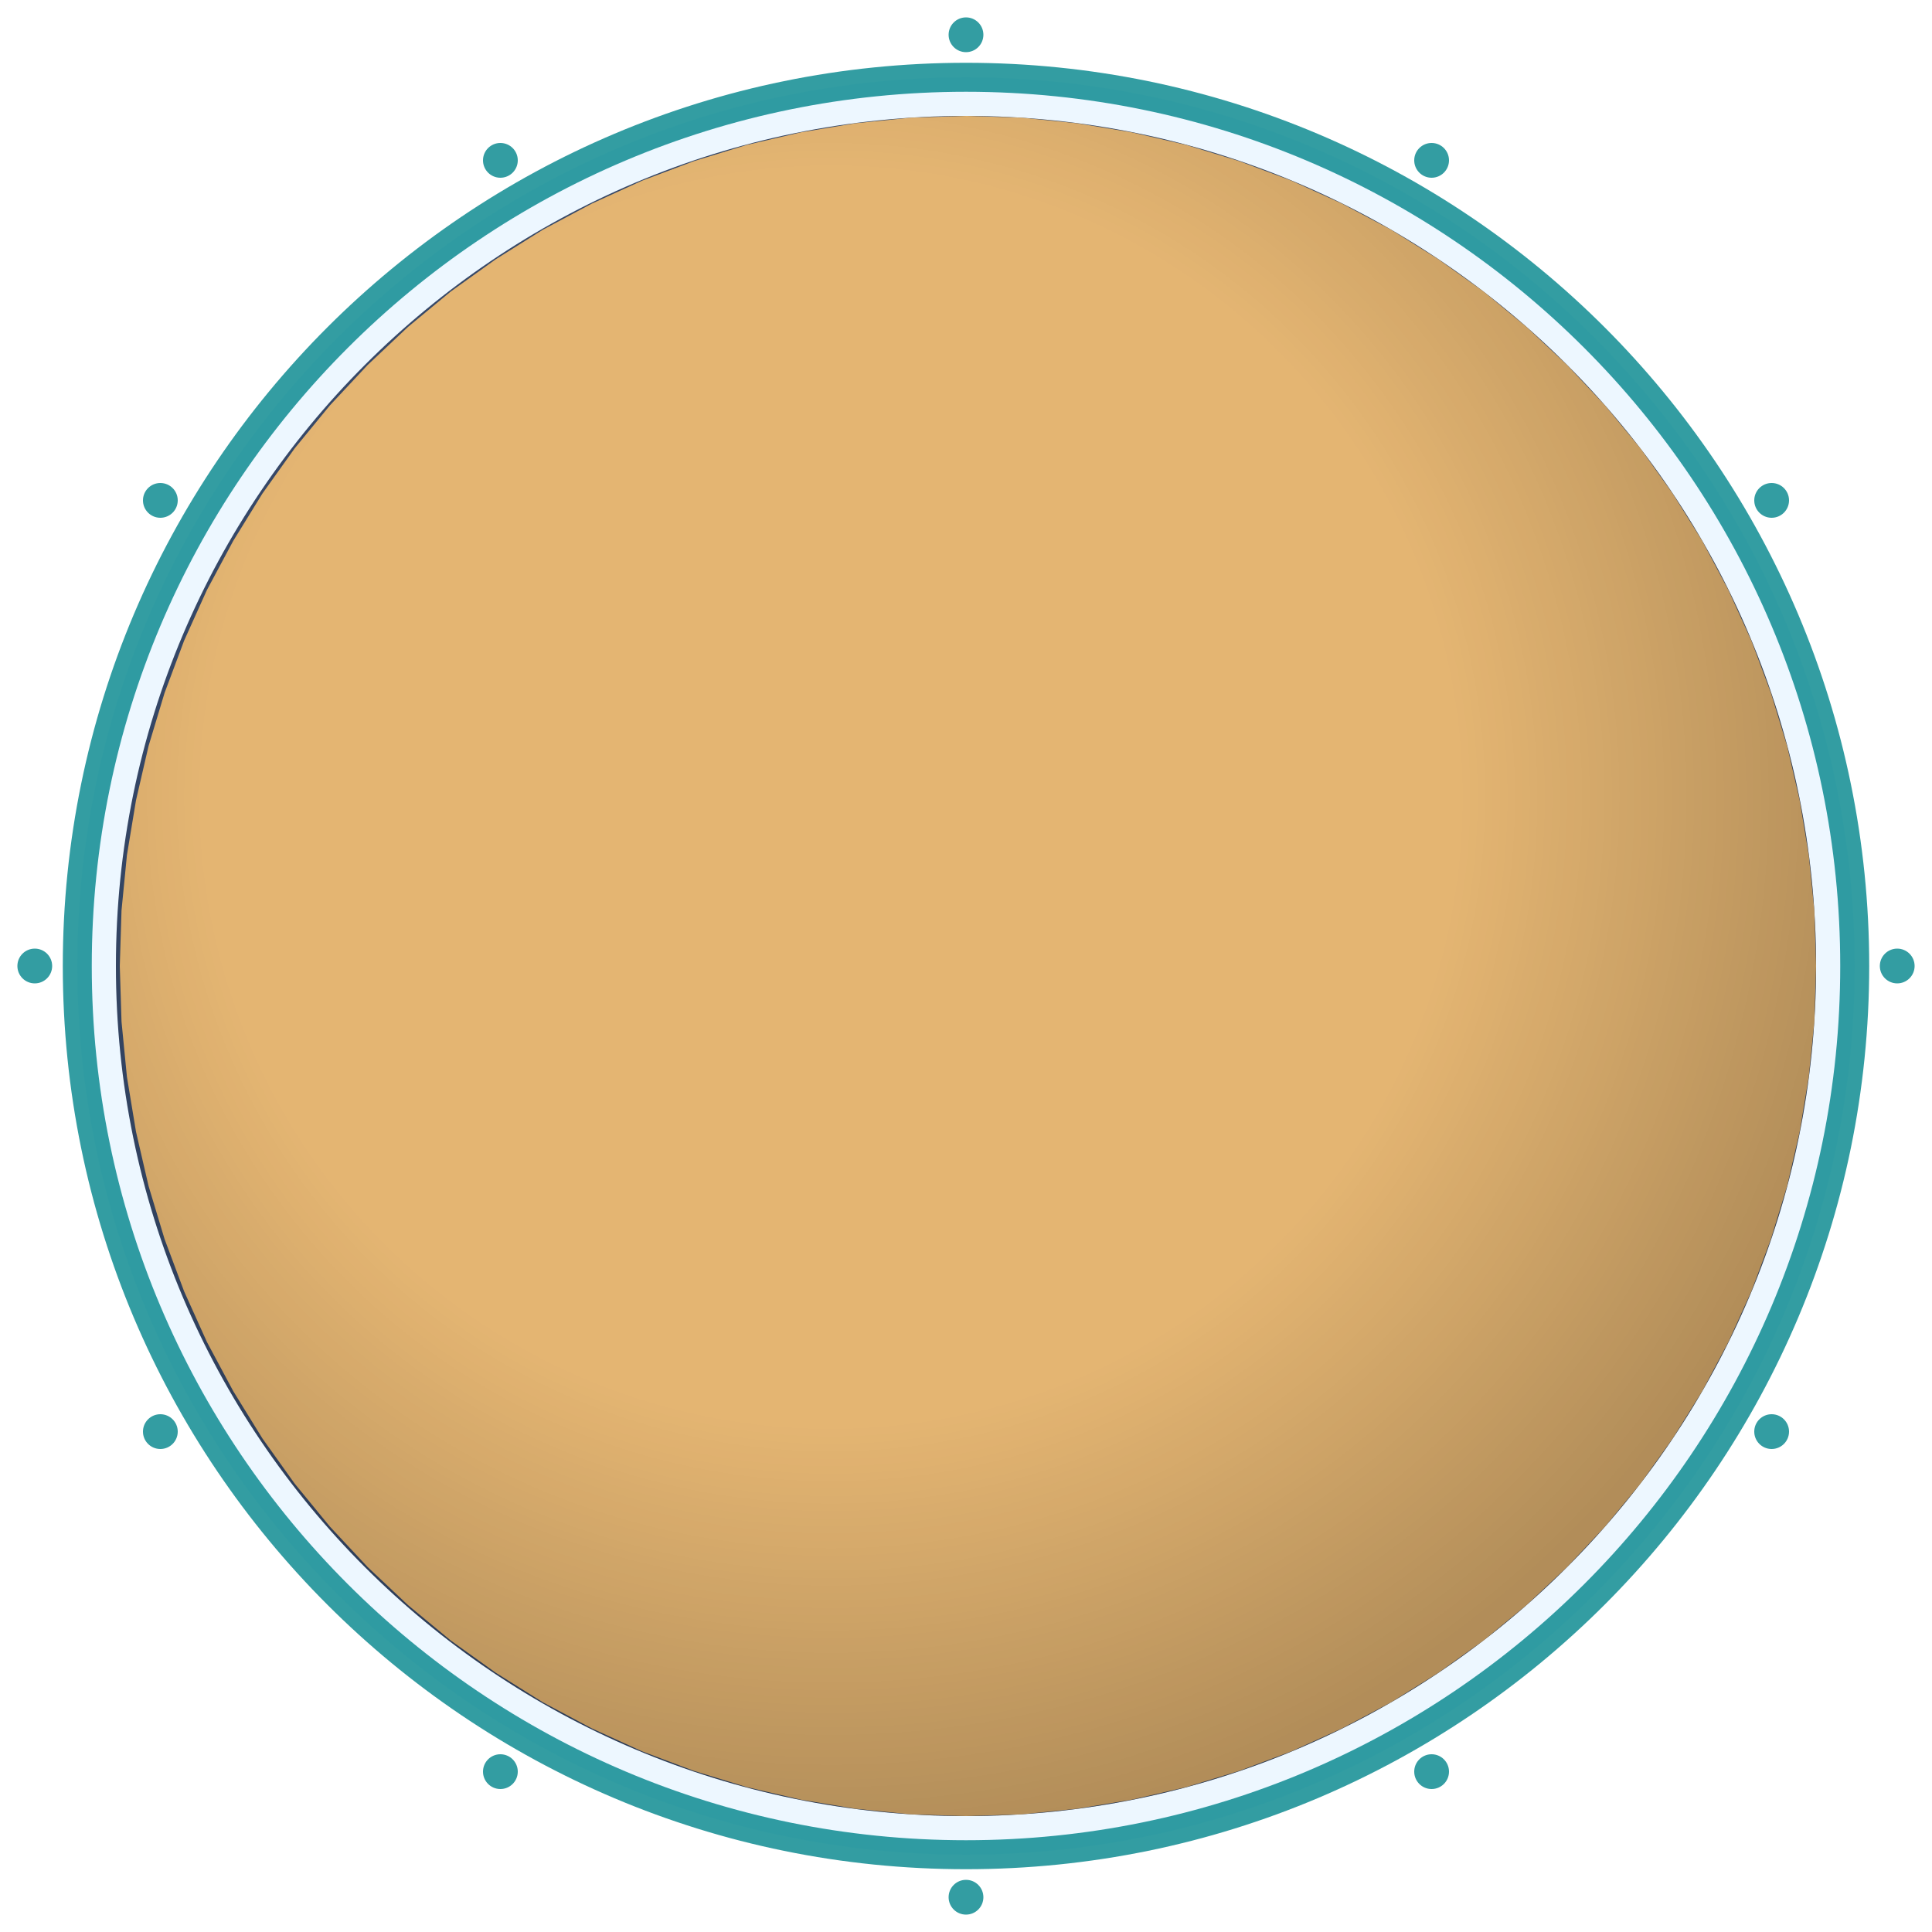
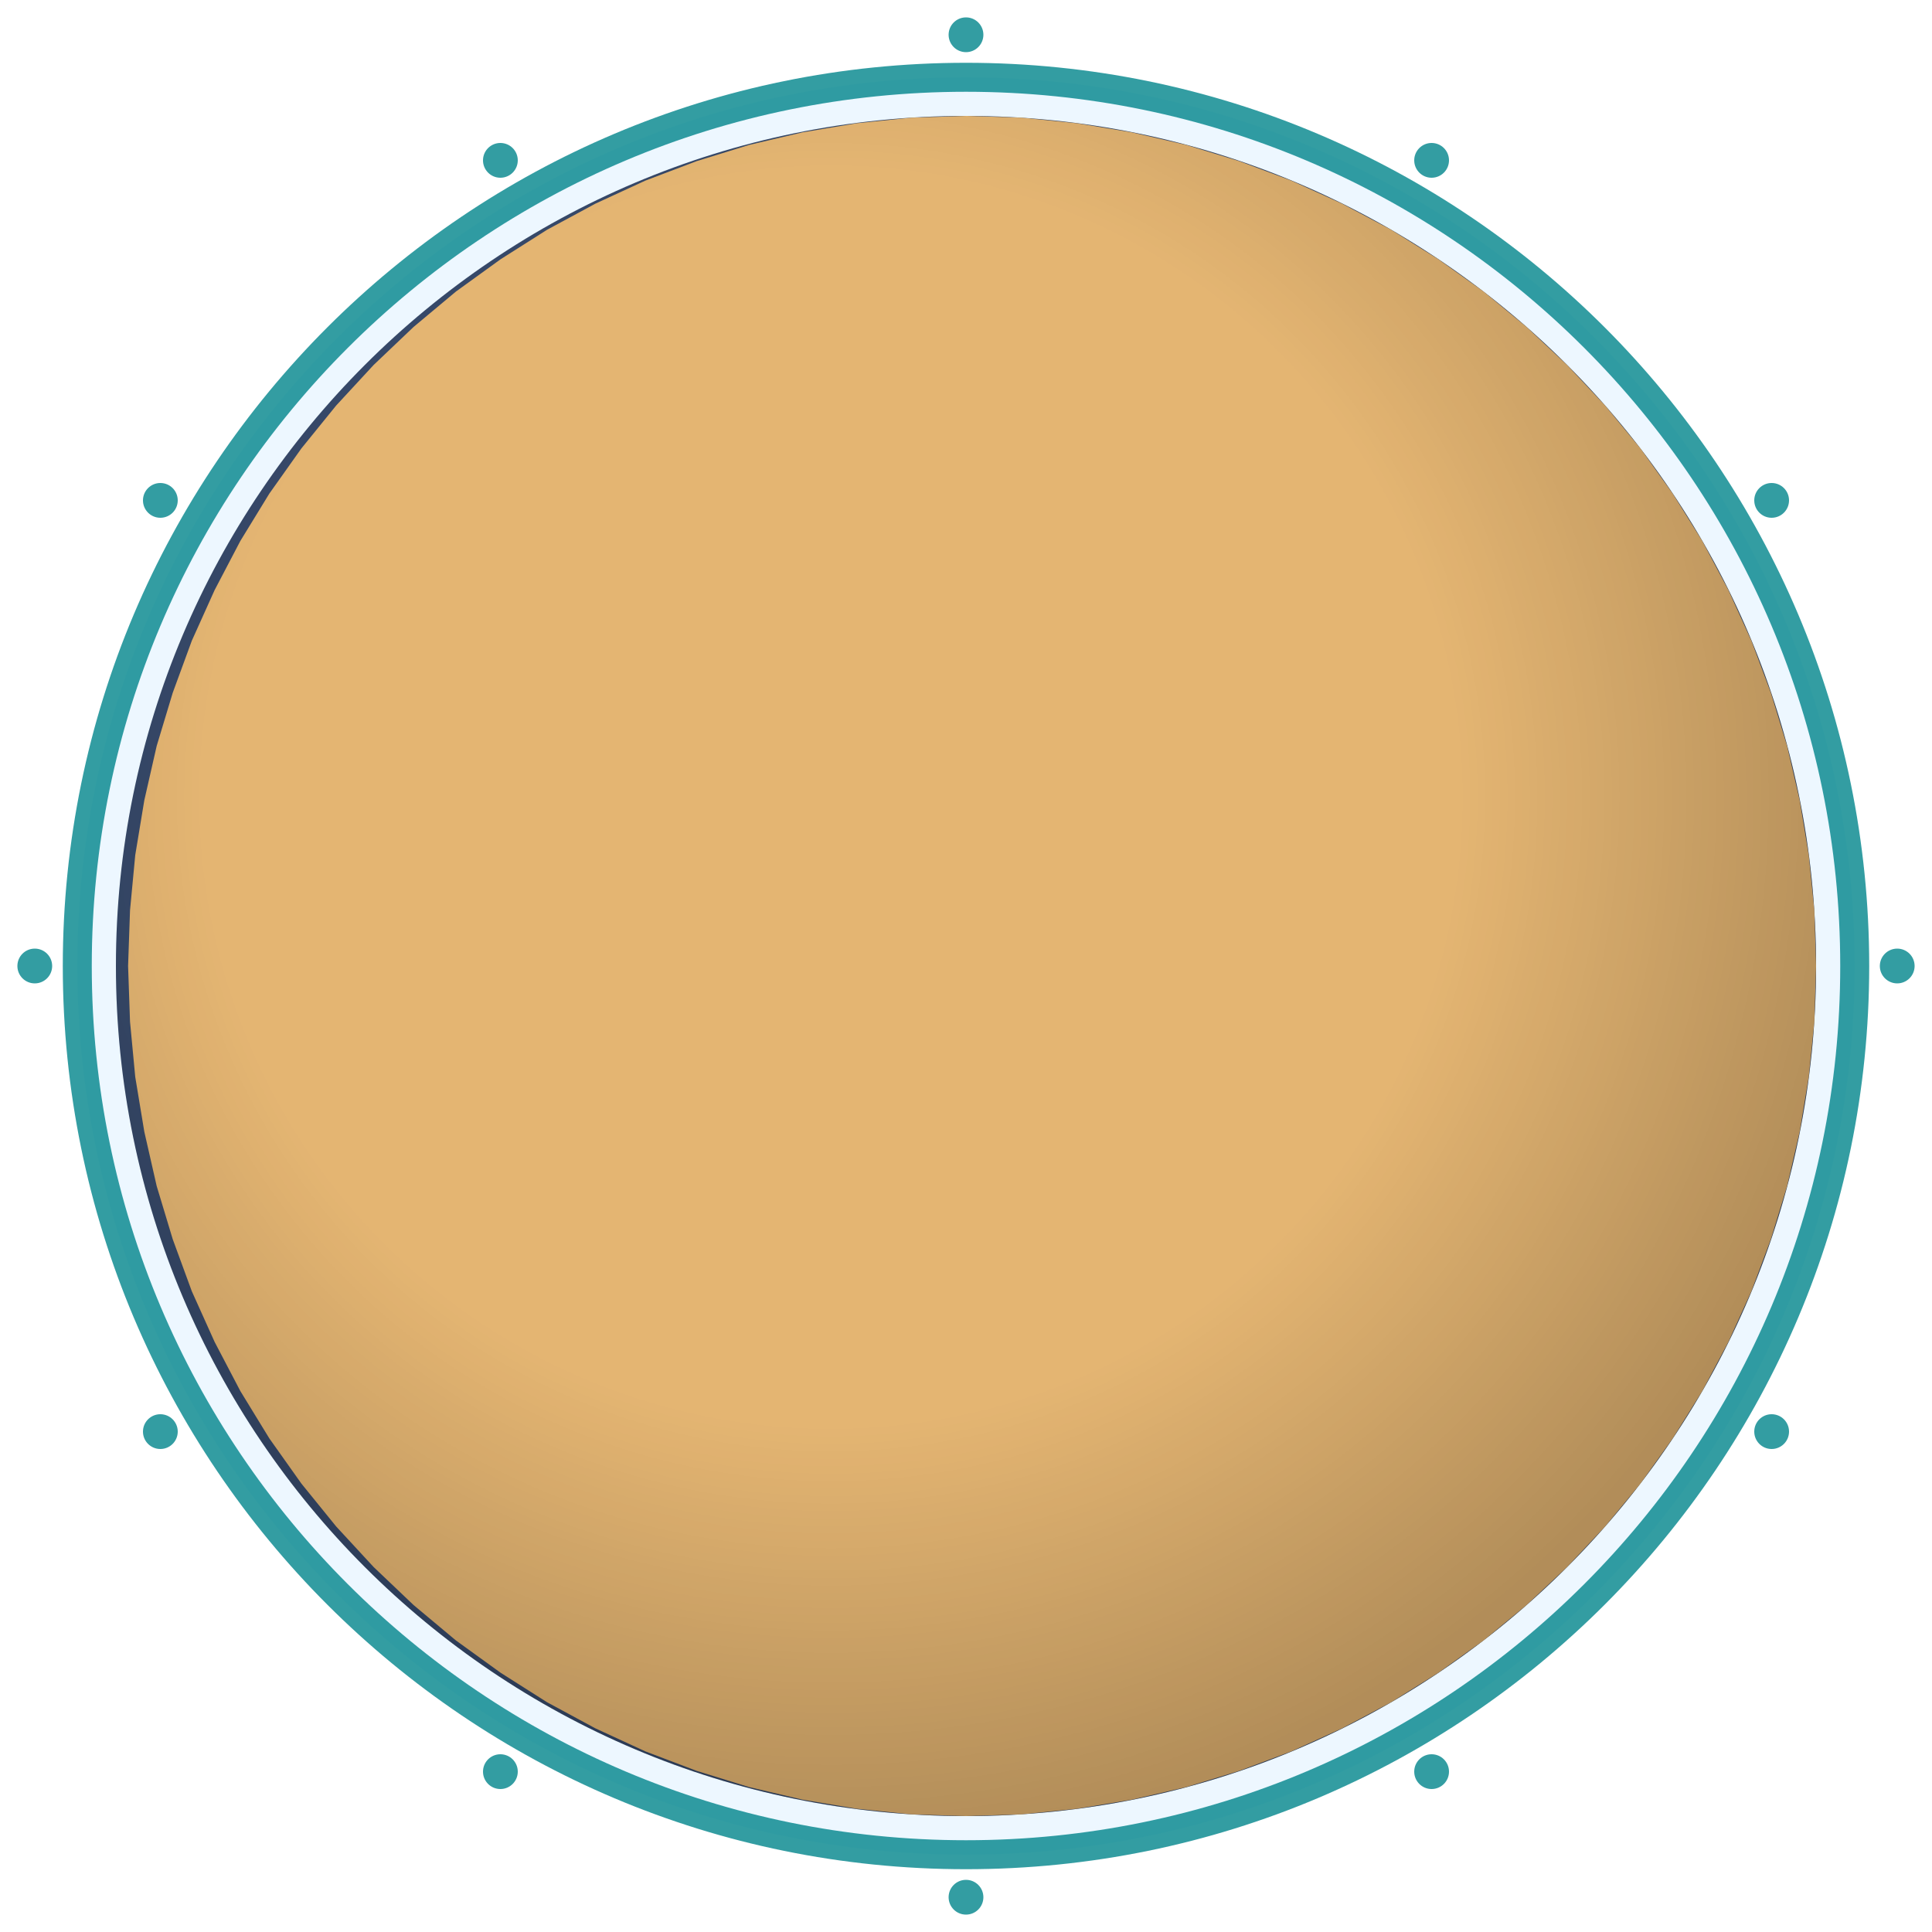
- <svg xmlns="http://www.w3.org/2000/svg" viewBox="0 0 100 100" width="64" height="64" role="img" aria-label="Pleasant Crescent. Freshness gauge: mean P(current) 1.00 over 58 listings; belief moved 0.39 rad this window; 3859 changes">
+ <svg xmlns="http://www.w3.org/2000/svg" viewBox="0 0 100 100" width="64" height="64" role="img" aria-label="Crescent Compass. Freshness gauge: mean P(current) 0.99 over 58 listings; belief moved 0.47 rad this window; 3859 changes">
  <circle cx="50" cy="50" r="46" fill="#cae9ff" opacity="0.35" />
  <circle cx="50" cy="50" r="44" fill="#364868" />
-   <path d="M50.00,6.00 L52.88,6.09 L55.74,6.38 L58.58,6.85 L61.39,7.50 L64.14,8.34 L66.84,9.35 L69.46,10.54 L72.00,11.89 L74.45,13.42 L76.79,15.09 L79.01,16.92 L81.11,18.89 L83.08,20.99 L84.91,23.21 L86.58,25.55 L88.11,28.00 L89.46,30.54 L90.65,33.16 L91.66,35.86 L92.50,38.61 L93.15,41.42 L93.62,44.26 L93.91,47.12 L94.00,50.00 L93.91,52.88 L93.62,55.74 L93.15,58.58 L92.50,61.39 L91.66,64.14 L90.65,66.84 L89.46,69.46 L88.11,72.00 L86.58,74.45 L84.91,76.79 L83.08,79.01 L81.11,81.11 L79.01,83.08 L76.79,84.91 L74.45,86.58 L72.00,88.11 L69.46,89.46 L66.84,90.65 L64.14,91.66 L61.39,92.50 L58.58,93.15 L55.74,93.62 L52.88,93.91 L50.00,94.00 L50.00,94.00 L47.14,93.91 L44.28,93.62 L41.45,93.15 L38.66,92.50 L35.92,91.66 L33.24,90.65 L30.63,89.46 L28.10,88.11 L25.66,86.58 L23.33,84.91 L21.12,83.08 L19.03,81.11 L17.07,79.01 L15.25,76.79 L13.58,74.45 L12.07,72.00 L10.71,69.46 L9.53,66.84 L8.52,64.14 L7.69,61.39 L7.04,58.58 L6.57,55.74 L6.29,52.88 L6.20,50.00 L6.29,47.12 L6.57,44.26 L7.04,41.42 L7.69,38.61 L8.52,35.86 L9.53,33.16 L10.71,30.54 L12.07,28.00 L13.58,25.55 L15.25,23.21 L17.07,20.99 L19.03,18.89 L21.12,16.92 L23.33,15.09 L25.66,13.42 L28.10,11.89 L30.63,10.54 L33.24,9.35 L35.92,8.34 L38.66,7.50 L41.45,6.85 L44.28,6.38 L47.14,6.09 L50.00,6.00 Z" fill="#e4b572" />
+   <path d="M50.00,6.00 L52.88,6.09 L55.74,6.38 L58.58,6.85 L61.39,7.50 L64.14,8.34 L66.84,9.35 L69.46,10.54 L72.00,11.89 L74.45,13.42 L76.79,15.09 L79.01,16.92 L81.11,18.89 L83.08,20.99 L84.91,23.21 L86.58,25.55 L88.11,28.00 L89.46,30.54 L90.65,33.16 L91.66,35.86 L92.50,38.61 L93.15,41.42 L93.62,44.26 L93.91,47.12 L94.00,50.00 L93.91,52.88 L93.62,55.74 L93.15,58.58 L92.50,61.39 L91.66,64.14 L90.65,66.84 L89.46,69.46 L88.11,72.00 L86.58,74.45 L84.91,76.79 L83.08,79.01 L81.11,81.11 L79.01,83.08 L76.79,84.91 L74.45,86.58 L72.00,88.11 L69.46,89.46 L66.84,90.65 L64.14,91.66 L61.39,92.50 L58.58,93.15 L55.74,93.62 L52.88,93.91 L50.00,94.00 L50.00,94.00 L47.16,93.91 L44.34,93.62 L41.54,93.15 L38.78,92.50 L36.06,91.66 L33.40,90.65 L30.82,89.46 L28.32,88.11 L25.91,86.58 L23.60,84.91 L21.41,83.08 L19.34,81.11 L17.40,79.01 L15.60,76.79 L13.94,74.45 L12.44,72.00 L11.11,69.46 L9.93,66.84 L8.94,64.14 L8.11,61.39 L7.47,58.58 L7.00,55.74 L6.73,52.88 L6.63,50.00 L6.73,47.12 L7.00,44.26 L7.47,41.42 L8.11,38.61 L8.94,35.86 L9.93,33.16 L11.11,30.54 L12.44,28.00 L13.94,25.55 L15.60,23.21 L17.40,20.99 L19.34,18.89 L21.41,16.92 L23.60,15.09 L25.91,13.42 L28.32,11.89 L30.82,10.54 L33.40,9.35 L36.06,8.34 L38.78,7.50 L41.54,6.85 L44.34,6.38 L47.16,6.09 L50.00,6.00 Z" fill="#e4b572" />
  <defs>
    <radialGradient id="pc_limb" cx="0.42" cy="0.40" r="0.62">
      <stop offset="0.6" stop-color="#000" stop-opacity="0" />
      <stop offset="1" stop-color="#000" stop-opacity="0.22" />
    </radialGradient>
  </defs>
  <circle cx="50" cy="50" r="44" fill="url(#pc_limb)" />
  <circle cx="50" cy="50" r="46" fill="none" stroke="#00848b" stroke-width="1.5" opacity="0.8" />
  <circle cx="50.0" cy="1.8" r="0.9" fill="#00848b" opacity="0.8" />
  <circle cx="74.1" cy="8.3" r="0.9" fill="#00848b" opacity="0.8" />
  <circle cx="91.7" cy="25.9" r="0.9" fill="#00848b" opacity="0.8" />
  <circle cx="98.2" cy="50.0" r="0.9" fill="#00848b" opacity="0.8" />
  <circle cx="91.7" cy="74.1" r="0.9" fill="#00848b" opacity="0.8" />
  <circle cx="74.1" cy="91.7" r="0.9" fill="#00848b" opacity="0.8" />
  <circle cx="50.0" cy="98.2" r="0.9" fill="#00848b" opacity="0.8" />
  <circle cx="25.9" cy="91.7" r="0.9" fill="#00848b" opacity="0.8" />
  <circle cx="8.3" cy="74.1" r="0.9" fill="#00848b" opacity="0.8" />
  <circle cx="1.8" cy="50.0" r="0.9" fill="#00848b" opacity="0.8" />
  <circle cx="8.3" cy="25.9" r="0.9" fill="#00848b" opacity="0.8" />
  <circle cx="25.9" cy="8.3" r="0.9" fill="#00848b" opacity="0.8" />
</svg>
